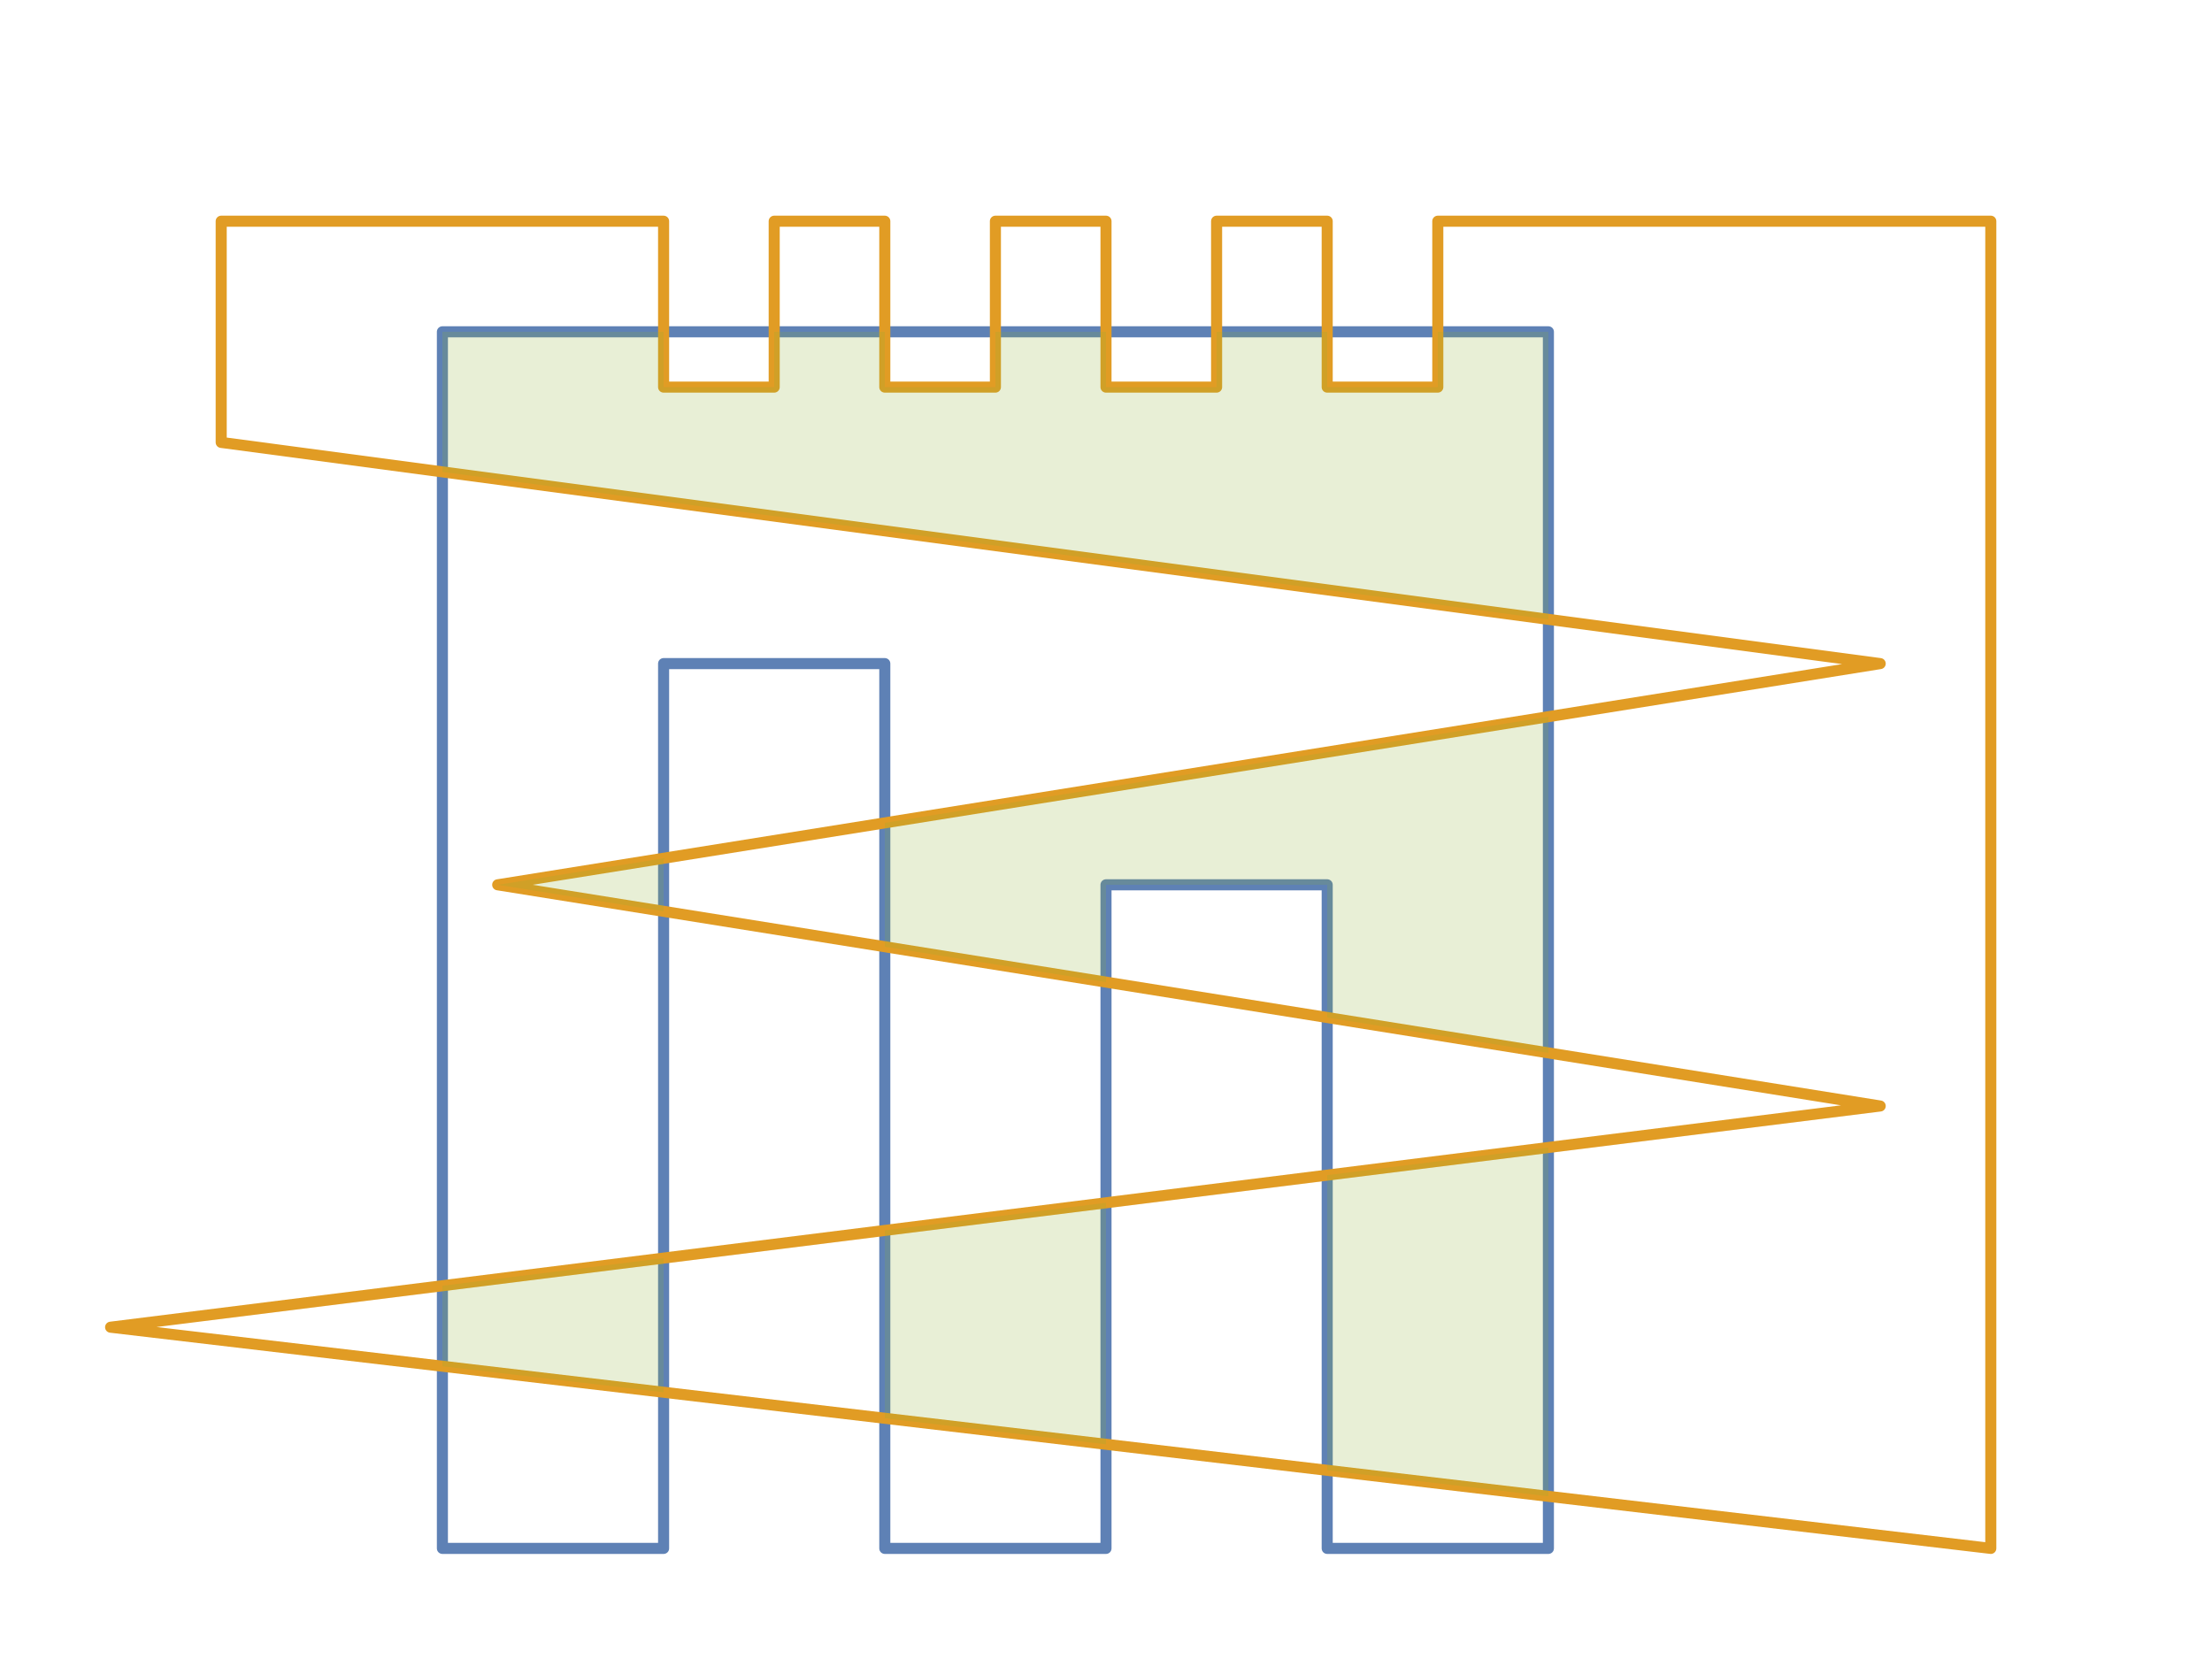
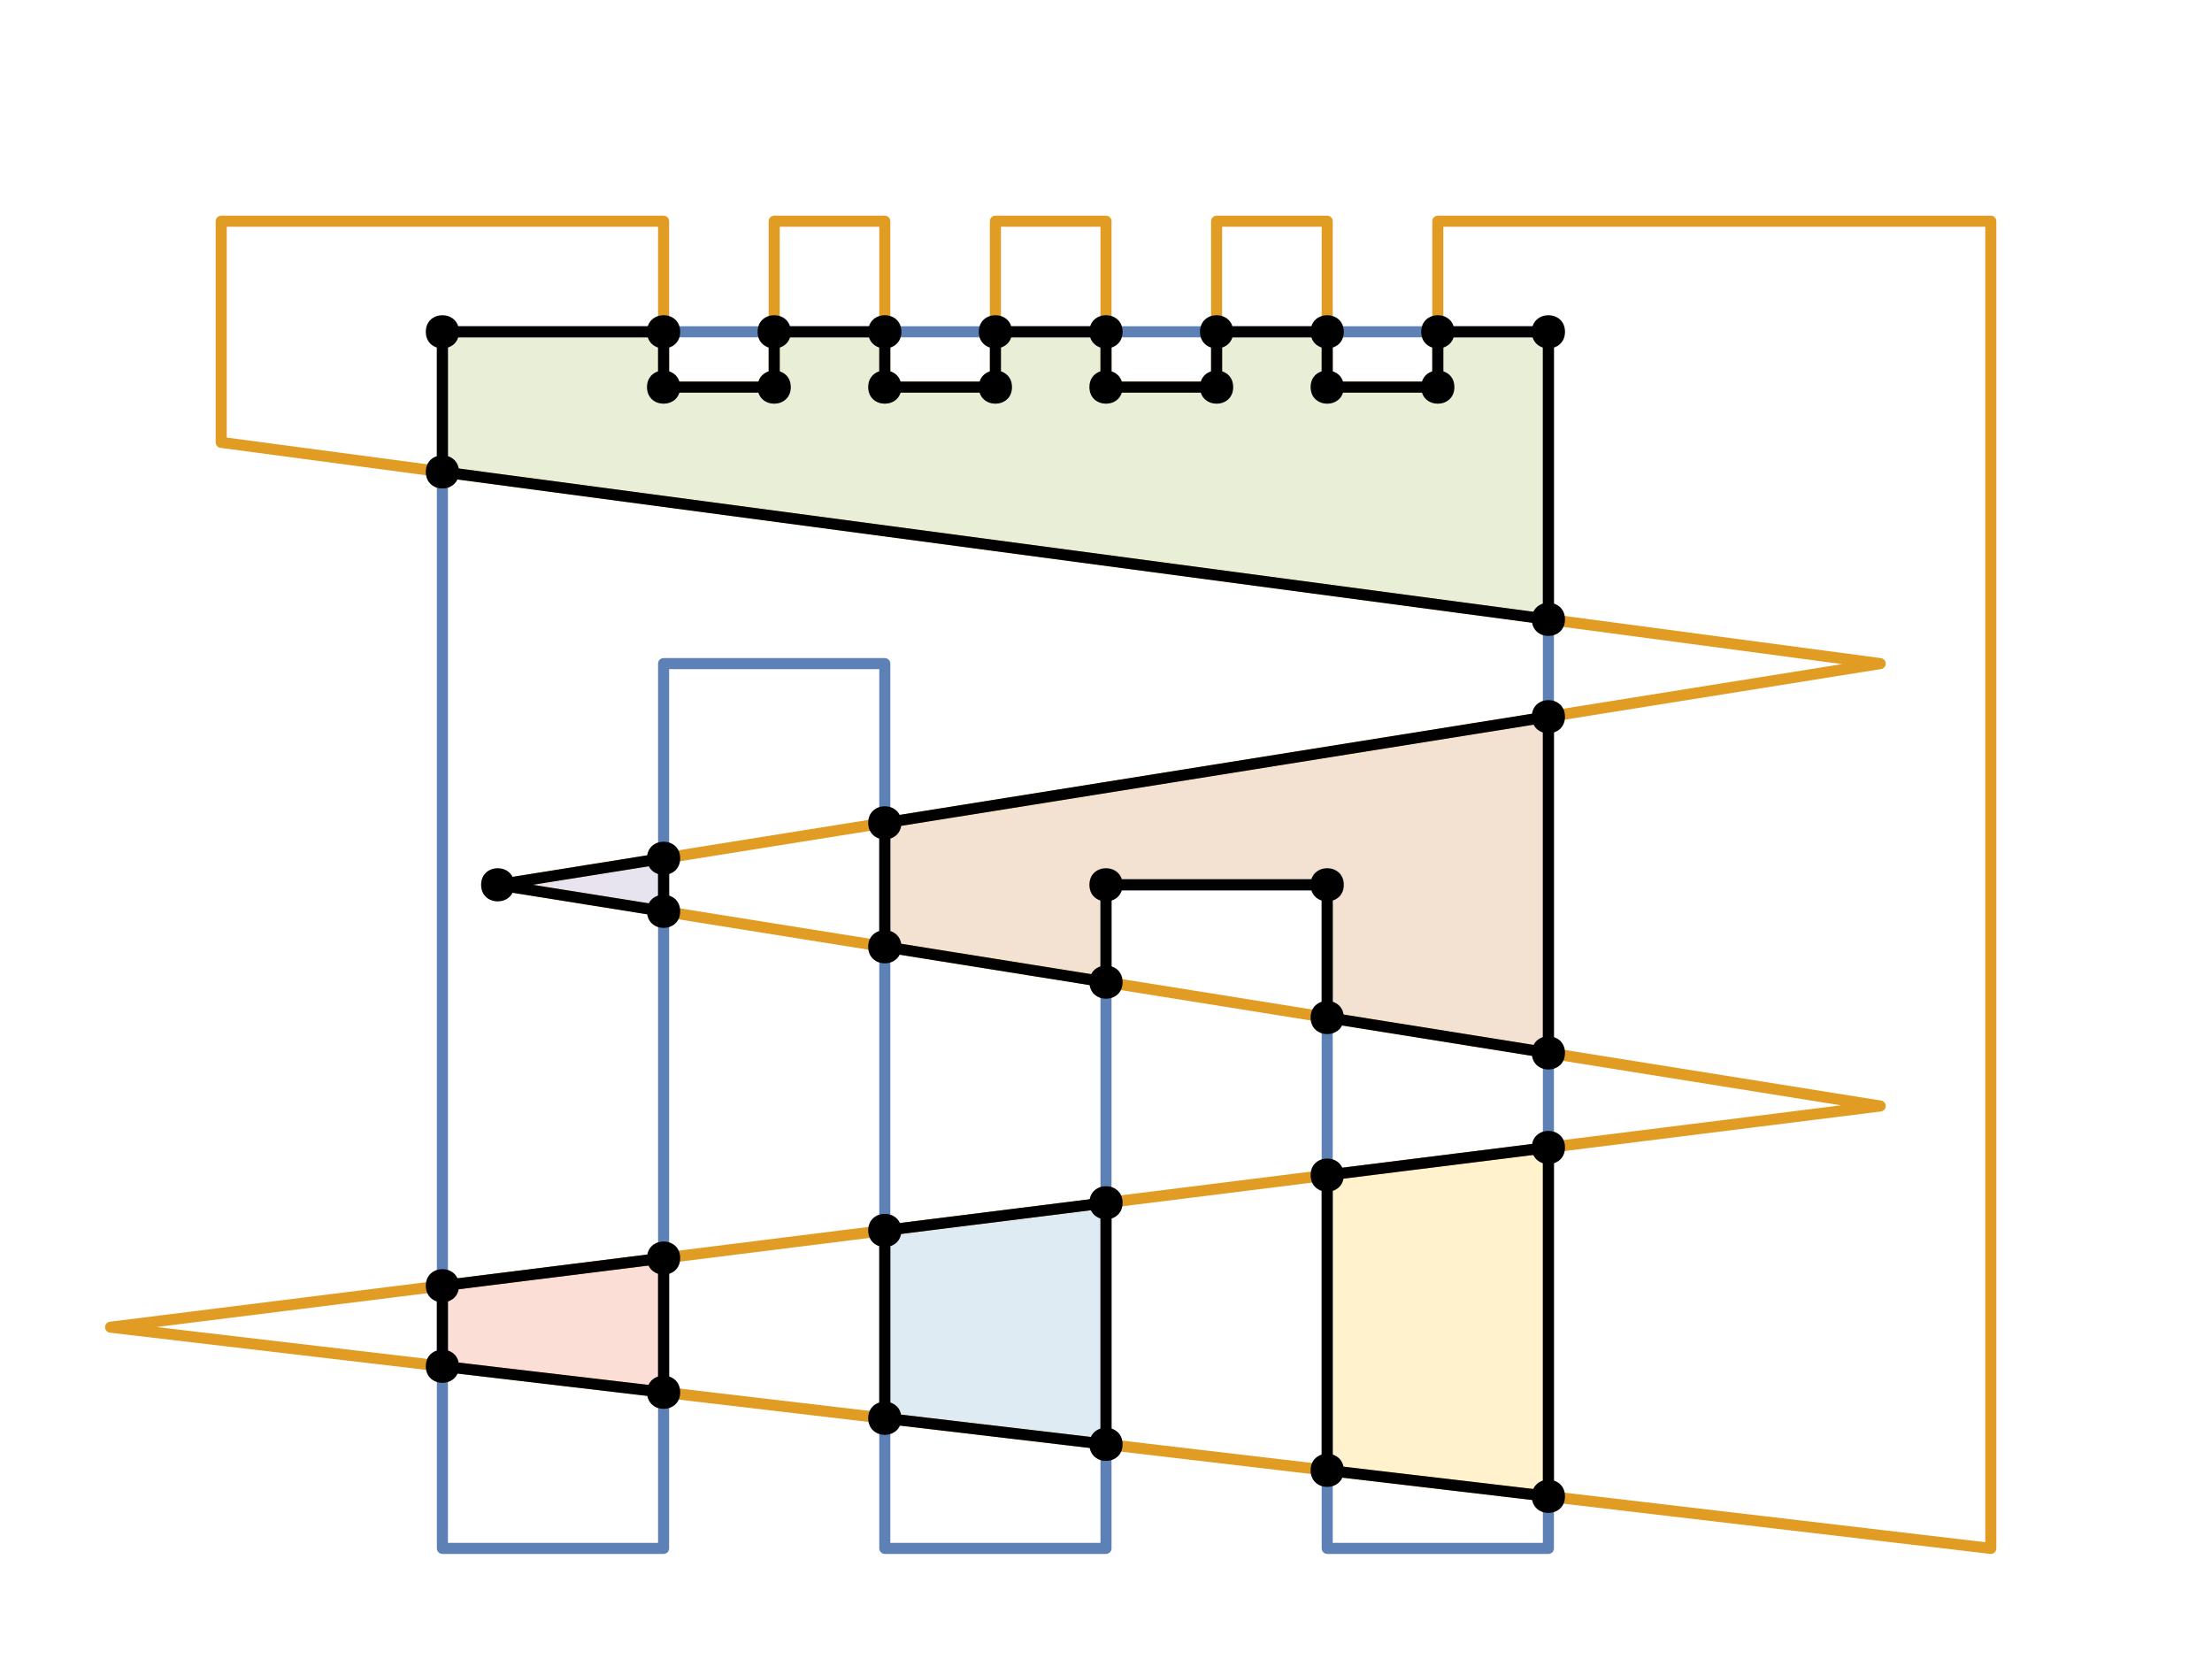
<svg xmlns="http://www.w3.org/2000/svg" width="200pt" height="150pt" viewBox="0 0 200 150" version="1.1">
  <g id="id1">
    <path style="fill:none;stroke-width:1;stroke-linecap:butt;stroke-linejoin:round;stroke:rgb(36.842%,50.678%,70.98%);stroke-opacity:1;stroke-miterlimit:10;" d="M 40 30 L 140 30 L 140 140 L 120 140 L 120 80 L 100 80 L 100 140 L 80 140 L 80 60 L 60 60 L 60 140 L 40 140 Z M 40 30 " />
    <path style="fill:none;stroke-width:1;stroke-linecap:butt;stroke-linejoin:round;stroke:rgb(88.072%,61.104%,14.205%);stroke-opacity:1;stroke-miterlimit:10;" d="M 180 20 L 130 20 L 130 35 L 120 35 L 120 20 L 110 20 L 110 35 L 100 35 L 100 20 L 90 20 L 90 35 L 80 35 L 80 20 L 70 20 L 70 35 L 60 35 L 60 20 L 20 20 L 20 40 L 170 60 L 45 80 L 170 100 L 10 120 L 180 140 Z M 180 20 " />
-     <path style=" stroke:none;fill-rule:nonzero;fill:rgb(56.018%,69.157%,19.488%);fill-opacity:0.2;" d="M 40 30 L 60 30 L 60 35 L 70 35 L 70 30 L 80 30 L 80 35 L 90 35 L 90 30 L 100 30 L 100 35 L 110 35 L 110 30 L 120 30 L 120 35 L 130 35 L 130 30 L 140 30 L 140 56 L 40 42.668 Z M 40 116.25 L 60 113.75 L 60 125.883 L 40 123.531 Z M 60 82.398 L 45 80 L 60 77.602 Z M 80 74.398 L 140 64.801 L 140 95.199 L 120 92 L 120 80 L 100 80 L 100 88.801 L 80 85.602 Z M 80 111.25 L 100 108.75 L 100 130.59 L 80 128.234 Z M 120 106.25 L 140 103.75 L 140 135.293 L 120 132.941 Z M 120 106.25 " />
+     <path style="fill-rule:nonzero;fill:rgb(56.018%,69.157%,19.488%);fill-opacity:0.2;stroke-width:1;stroke-linecap:butt;stroke-linejoin:round;stroke:rgb(0%,0%,0%);stroke-opacity:1;stroke-miterlimit:10;" d="M 40 30 L 60 30 L 60 35 L 70 35 L 70 30 L 80 30 L 80 35 L 90 35 L 90 30 L 100 30 L 100 35 L 110 35 L 110 30 L 120 30 L 120 35 L 130 35 L 130 30 L 140 30 L 140 56 L 40 42.668 Z M 40 30 " />
+     <path style=" stroke:none;fill-rule:nonzero;fill:rgb(0%,0%,0%);fill-opacity:1;" d="M 41.5 30 C 41.5 32 38.5 32 38.5 30 C 38.5 28 41.5 28 41.5 30 " />
+     <path style=" stroke:none;fill-rule:nonzero;fill:rgb(0%,0%,0%);fill-opacity:1;" d="M 61.5 30 C 61.5 32 58.5 32 58.5 30 C 58.5 28 61.5 28 61.5 30 " />
+     <path style=" stroke:none;fill-rule:nonzero;fill:rgb(0%,0%,0%);fill-opacity:1;" d="M 61.5 35 C 61.5 37 58.5 37 58.5 35 C 58.5 33 61.5 33 61.5 35 " />
+     <path style=" stroke:none;fill-rule:nonzero;fill:rgb(0%,0%,0%);fill-opacity:1;" d="M 71.5 35 C 71.5 37 68.5 37 68.5 35 C 68.5 33 71.5 33 71.5 35 " />
+     <path style=" stroke:none;fill-rule:nonzero;fill:rgb(0%,0%,0%);fill-opacity:1;" d="M 71.5 30 C 71.5 32 68.5 32 68.5 30 C 68.5 28 71.5 28 71.5 30 " />
+     <path style=" stroke:none;fill-rule:nonzero;fill:rgb(0%,0%,0%);fill-opacity:1;" d="M 81.5 30 C 81.5 32 78.5 32 78.5 30 C 78.5 28 81.5 28 81.5 30 " />
+     <path style=" stroke:none;fill-rule:nonzero;fill:rgb(0%,0%,0%);fill-opacity:1;" d="M 81.5 35 C 81.5 37 78.5 37 78.5 35 C 78.5 33 81.5 33 81.5 35 " />
+     <path style=" stroke:none;fill-rule:nonzero;fill:rgb(0%,0%,0%);fill-opacity:1;" d="M 91.5 35 C 91.5 37 88.5 37 88.5 35 C 88.5 33 91.5 33 91.5 35 " />
+     <path style=" stroke:none;fill-rule:nonzero;fill:rgb(0%,0%,0%);fill-opacity:1;" d="M 91.5 30 C 91.5 32 88.5 32 88.5 30 C 88.5 28 91.5 28 91.5 30 " />
+     <path style=" stroke:none;fill-rule:nonzero;fill:rgb(0%,0%,0%);fill-opacity:1;" d="M 101.5 30 C 101.5 32 98.5 32 98.5 30 C 98.5 28 101.5 28 101.5 30 " />
+     <path style=" stroke:none;fill-rule:nonzero;fill:rgb(0%,0%,0%);fill-opacity:1;" d="M 101.5 35 C 101.5 37 98.5 37 98.5 35 C 98.5 33 101.5 33 101.5 35 " />
+     <path style=" stroke:none;fill-rule:nonzero;fill:rgb(0%,0%,0%);fill-opacity:1;" d="M 111.5 35 C 111.5 37 108.5 37 108.5 35 C 108.5 33 111.5 33 111.5 35 " />
+     <path style=" stroke:none;fill-rule:nonzero;fill:rgb(0%,0%,0%);fill-opacity:1;" d="M 111.5 30 C 111.5 32 108.5 32 108.5 30 C 108.5 28 111.5 28 111.5 30 " />
+     <path style=" stroke:none;fill-rule:nonzero;fill:rgb(0%,0%,0%);fill-opacity:1;" d="M 121.5 30 C 121.5 32 118.5 32 118.5 30 C 118.5 28 121.5 28 121.5 30 " />
+     <path style=" stroke:none;fill-rule:nonzero;fill:rgb(0%,0%,0%);fill-opacity:1;" d="M 121.5 35 C 121.5 37 118.5 37 118.5 35 C 118.5 33 121.5 33 121.5 35 " />
+     <path style=" stroke:none;fill-rule:nonzero;fill:rgb(0%,0%,0%);fill-opacity:1;" d="M 131.5 35 C 131.5 37 128.5 37 128.5 35 C 128.5 33 131.5 33 131.5 35 " />
+     <path style=" stroke:none;fill-rule:nonzero;fill:rgb(0%,0%,0%);fill-opacity:1;" d="M 131.5 30 C 131.5 32 128.5 32 128.5 30 C 128.5 28 131.5 28 131.5 30 " />
+     <path style=" stroke:none;fill-rule:nonzero;fill:rgb(0%,0%,0%);fill-opacity:1;" d="M 141.5 30 C 141.5 32 138.5 32 138.5 30 C 138.5 28 141.5 28 141.5 30 " />
+     <path style=" stroke:none;fill-rule:nonzero;fill:rgb(0%,0%,0%);fill-opacity:1;" d="M 141.5 56 C 141.5 58 138.5 58 138.5 56 C 138.5 54 141.5 54 141.5 56 " />
+     <path style=" stroke:none;fill-rule:nonzero;fill:rgb(0%,0%,0%);fill-opacity:1;" d="M 41.5 42.668 C 41.5 44.668 38.5 44.668 38.5 42.668 C 38.5 40.668 41.5 40.668 41.5 42.668 " />
+     <path style="fill-rule:nonzero;fill:rgb(92.253%,38.563%,20.918%);fill-opacity:0.2;stroke-width:1;stroke-linecap:butt;stroke-linejoin:round;stroke:rgb(0%,0%,0%);stroke-opacity:1;stroke-miterlimit:10;" d="M 40 116.25 L 60 113.75 L 60 125.883 L 40 123.531 Z M 40 116.25 " />
+     <path style=" stroke:none;fill-rule:nonzero;fill:rgb(0%,0%,0%);fill-opacity:1;" d="M 41.5 116.25 C 41.5 118.25 38.5 118.25 38.5 116.25 C 38.5 114.25 41.5 114.25 41.5 116.25 " />
+     <path style=" stroke:none;fill-rule:nonzero;fill:rgb(0%,0%,0%);fill-opacity:1;" d="M 61.5 113.75 C 61.5 115.75 58.5 115.75 58.5 113.75 C 58.5 111.75 61.5 111.75 61.5 113.75 " />
+     <path style=" stroke:none;fill-rule:nonzero;fill:rgb(0%,0%,0%);fill-opacity:1;" d="M 61.5 125.883 C 61.5 127.883 58.5 127.883 58.5 125.883 C 58.5 123.883 61.5 123.883 61.5 125.883 " />
+     <path style=" stroke:none;fill-rule:nonzero;fill:rgb(0%,0%,0%);fill-opacity:1;" d="M 41.5 123.531 C 41.5 125.531 38.5 125.531 38.5 123.531 C 38.5 121.531 41.5 121.531 41.5 123.531 " />
+     <path style="fill-rule:nonzero;fill:rgb(52.849%,47.062%,70.135%);fill-opacity:0.2;stroke-width:1;stroke-linecap:butt;stroke-linejoin:round;stroke:rgb(0%,0%,0%);stroke-opacity:1;stroke-miterlimit:10;" d="M 45 80 L 60 77.602 L 60 82.398 Z M 45 80 " />
+     <path style=" stroke:none;fill-rule:nonzero;fill:rgb(0%,0%,0%);fill-opacity:1;" d="M 46.5 80 C 46.5 82 43.5 82 43.5 80 C 43.5 78 46.5 78 46.5 80 " />
+     <path style=" stroke:none;fill-rule:nonzero;fill:rgb(0%,0%,0%);fill-opacity:1;" d="M 61.5 77.602 C 61.5 79.602 58.5 79.602 58.5 77.602 C 58.5 75.602 61.5 75.602 61.5 77.602 " />
+     <path style=" stroke:none;fill-rule:nonzero;fill:rgb(0%,0%,0%);fill-opacity:1;" d="M 61.5 82.398 C 61.5 84.398 58.5 84.398 58.5 82.398 C 58.5 80.398 61.5 80.398 61.5 82.398 " />
+     <path style="fill-rule:nonzero;fill:rgb(77.208%,43.155%,10.239%);fill-opacity:0.2;stroke-width:1;stroke-linecap:butt;stroke-linejoin:round;stroke:rgb(0%,0%,0%);stroke-opacity:1;stroke-miterlimit:10;" d="M 80 74.398 L 140 64.801 L 140 95.199 L 120 92 L 120 80 L 100 80 L 100 88.801 L 80 85.602 Z M 80 74.398 " />
+     <path style=" stroke:none;fill-rule:nonzero;fill:rgb(0%,0%,0%);fill-opacity:1;" d="M 81.5 74.398 C 81.5 76.398 78.5 76.398 78.5 74.398 C 78.5 72.398 81.5 72.398 81.5 74.398 " />
+     <path style=" stroke:none;fill-rule:nonzero;fill:rgb(0%,0%,0%);fill-opacity:1;" d="M 141.5 64.801 C 141.5 66.801 138.5 66.801 138.5 64.801 C 138.5 62.801 141.5 62.801 141.5 64.801 " />
+     <path style=" stroke:none;fill-rule:nonzero;fill:rgb(0%,0%,0%);fill-opacity:1;" d="M 141.5 95.199 C 141.5 97.199 138.5 97.199 138.5 95.199 C 138.5 93.199 141.5 93.199 141.5 95.199 " />
+     <path style=" stroke:none;fill-rule:nonzero;fill:rgb(0%,0%,0%);fill-opacity:1;" d="M 121.5 92 C 121.5 94 118.5 94 118.5 92 C 118.5 90 121.5 90 121.5 92 " />
+     <path style=" stroke:none;fill-rule:nonzero;fill:rgb(0%,0%,0%);fill-opacity:1;" d="M 121.5 80 C 121.5 82 118.5 82 118.5 80 C 118.5 78 121.5 78 121.5 80 " />
+     <path style=" stroke:none;fill-rule:nonzero;fill:rgb(0%,0%,0%);fill-opacity:1;" d="M 101.5 80 C 101.5 82 98.5 82 98.5 80 C 98.5 78 101.5 78 101.5 80 " />
+     <path style=" stroke:none;fill-rule:nonzero;fill:rgb(0%,0%,0%);fill-opacity:1;" d="M 101.5 88.801 C 101.5 90.801 98.5 90.801 98.5 88.801 C 98.5 86.801 101.5 86.801 101.5 88.801 " />
+     <path style=" stroke:none;fill-rule:nonzero;fill:rgb(0%,0%,0%);fill-opacity:1;" d="M 81.5 85.602 C 81.5 87.602 78.5 87.602 78.5 85.602 C 78.5 83.602 81.5 83.602 81.5 85.602 " />
+     <path style="fill-rule:nonzero;fill:rgb(36.39%,61.85%,78.235%);fill-opacity:0.2;stroke-width:1;stroke-linecap:butt;stroke-linejoin:round;stroke:rgb(0%,0%,0%);stroke-opacity:1;stroke-miterlimit:10;" d="M 80 111.25 L 100 108.75 L 100 130.59 L 80 128.234 Z M 80 111.25 " />
+     <path style=" stroke:none;fill-rule:nonzero;fill:rgb(0%,0%,0%);fill-opacity:1;" d="M 81.5 111.25 C 81.5 113.25 78.5 113.25 78.5 111.25 C 78.5 109.25 81.5 109.25 81.5 111.25 " />
+     <path style=" stroke:none;fill-rule:nonzero;fill:rgb(0%,0%,0%);fill-opacity:1;" d="M 101.5 108.75 C 101.5 110.75 98.5 110.75 98.5 108.75 C 98.5 106.75 101.5 106.75 101.5 108.75 " />
+     <path style=" stroke:none;fill-rule:nonzero;fill:rgb(0%,0%,0%);fill-opacity:1;" d="M 101.5 130.59 C 101.5 132.59 98.5 132.59 98.5 130.59 C 98.5 128.59 101.5 128.59 101.5 130.59 " />
+     <path style=" stroke:none;fill-rule:nonzero;fill:rgb(0%,0%,0%);fill-opacity:1;" d="M 81.5 128.234 C 81.5 130.234 78.5 130.234 78.5 128.234 C 78.5 126.234 81.5 126.234 81.5 128.234 " />
+     <path style="fill-rule:nonzero;fill:rgb(100%,75%,0%);fill-opacity:0.2;stroke-width:1;stroke-linecap:butt;stroke-linejoin:round;stroke:rgb(0%,0%,0%);stroke-opacity:1;stroke-miterlimit:10;" d="M 120 132.941 L 120 106.25 L 140 103.75 L 140 135.293 Z M 120 132.941 " />
+     <path style=" stroke:none;fill-rule:nonzero;fill:rgb(0%,0%,0%);fill-opacity:1;" d="M 121.5 132.941 C 121.5 134.941 118.5 134.941 118.5 132.941 C 118.5 130.941 121.5 130.941 121.5 132.941 " />
+     <path style=" stroke:none;fill-rule:nonzero;fill:rgb(0%,0%,0%);fill-opacity:1;" d="M 121.5 106.25 C 121.5 108.25 118.5 108.25 118.5 106.25 C 118.5 104.25 121.5 104.25 121.5 106.25 " />
+     <path style=" stroke:none;fill-rule:nonzero;fill:rgb(0%,0%,0%);fill-opacity:1;" d="M 141.5 103.75 C 141.5 105.75 138.5 105.75 138.5 103.75 C 138.5 101.75 141.5 101.75 141.5 103.75 " />
+     <path style=" stroke:none;fill-rule:nonzero;fill:rgb(0%,0%,0%);fill-opacity:1;" d="M 141.5 135.293 C 141.5 137.293 138.5 137.293 138.5 135.293 C 138.5 133.293 141.5 133.293 141.5 135.293 " />
  </g>
</svg>
